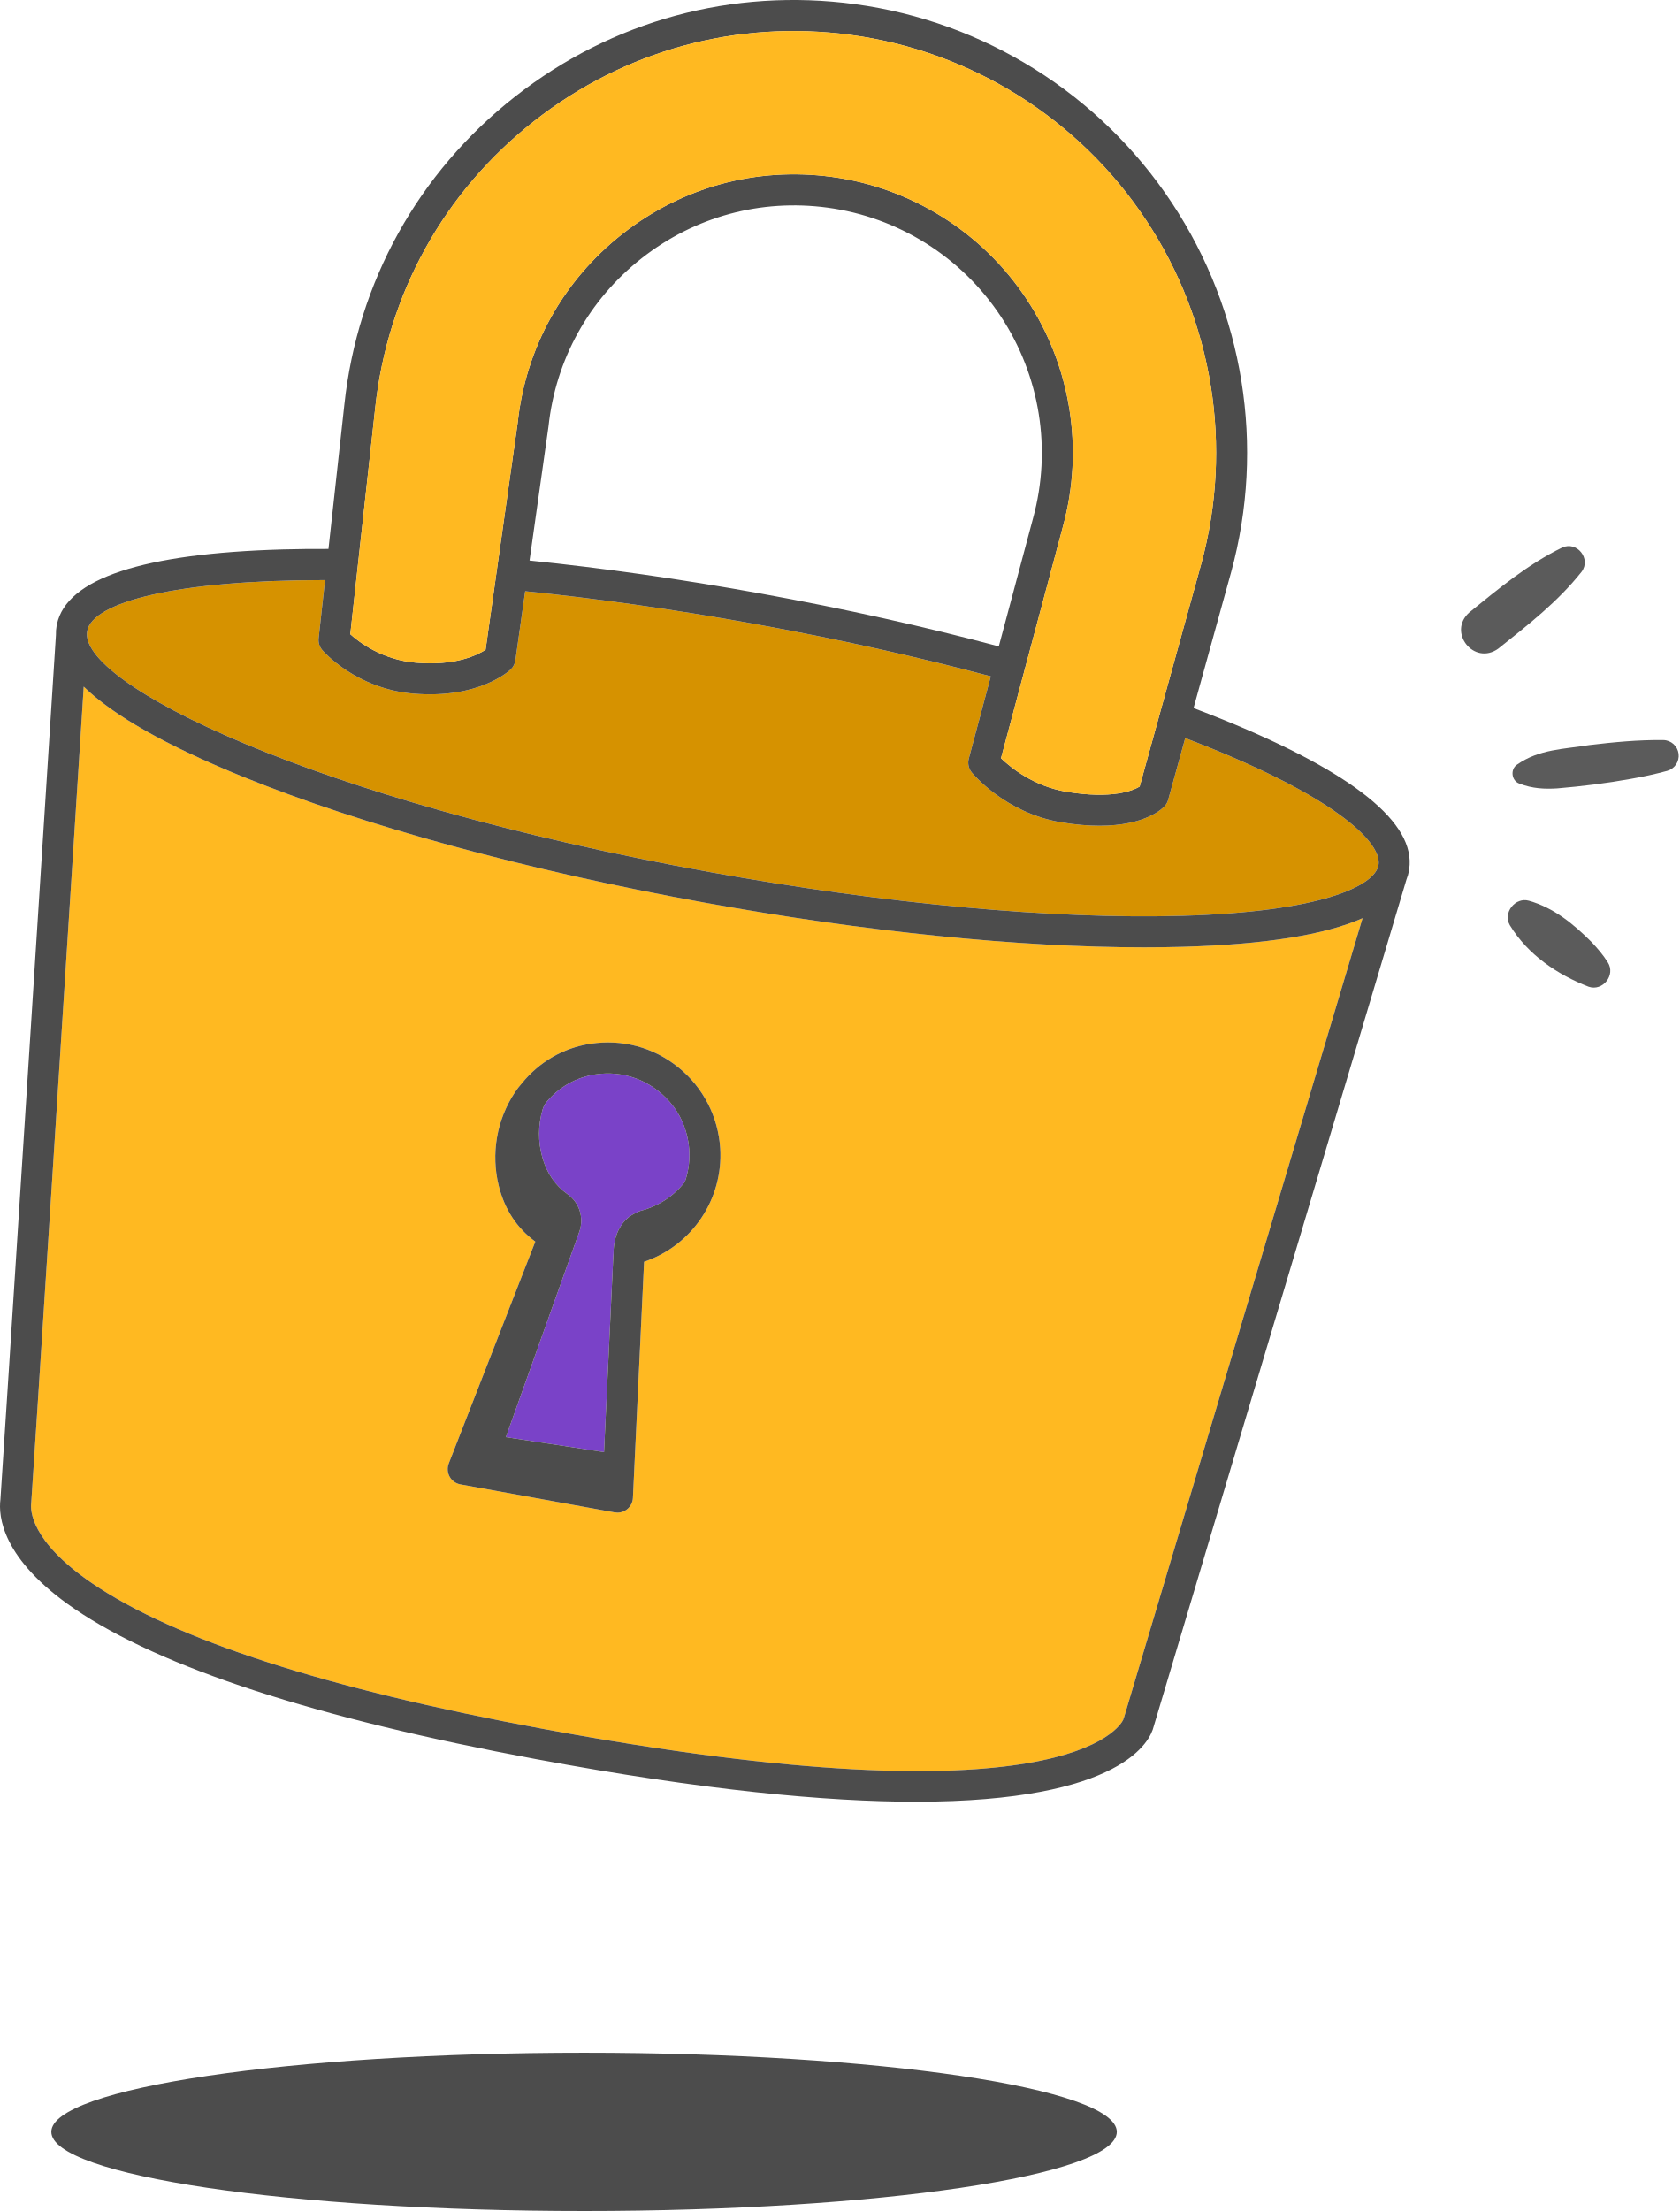
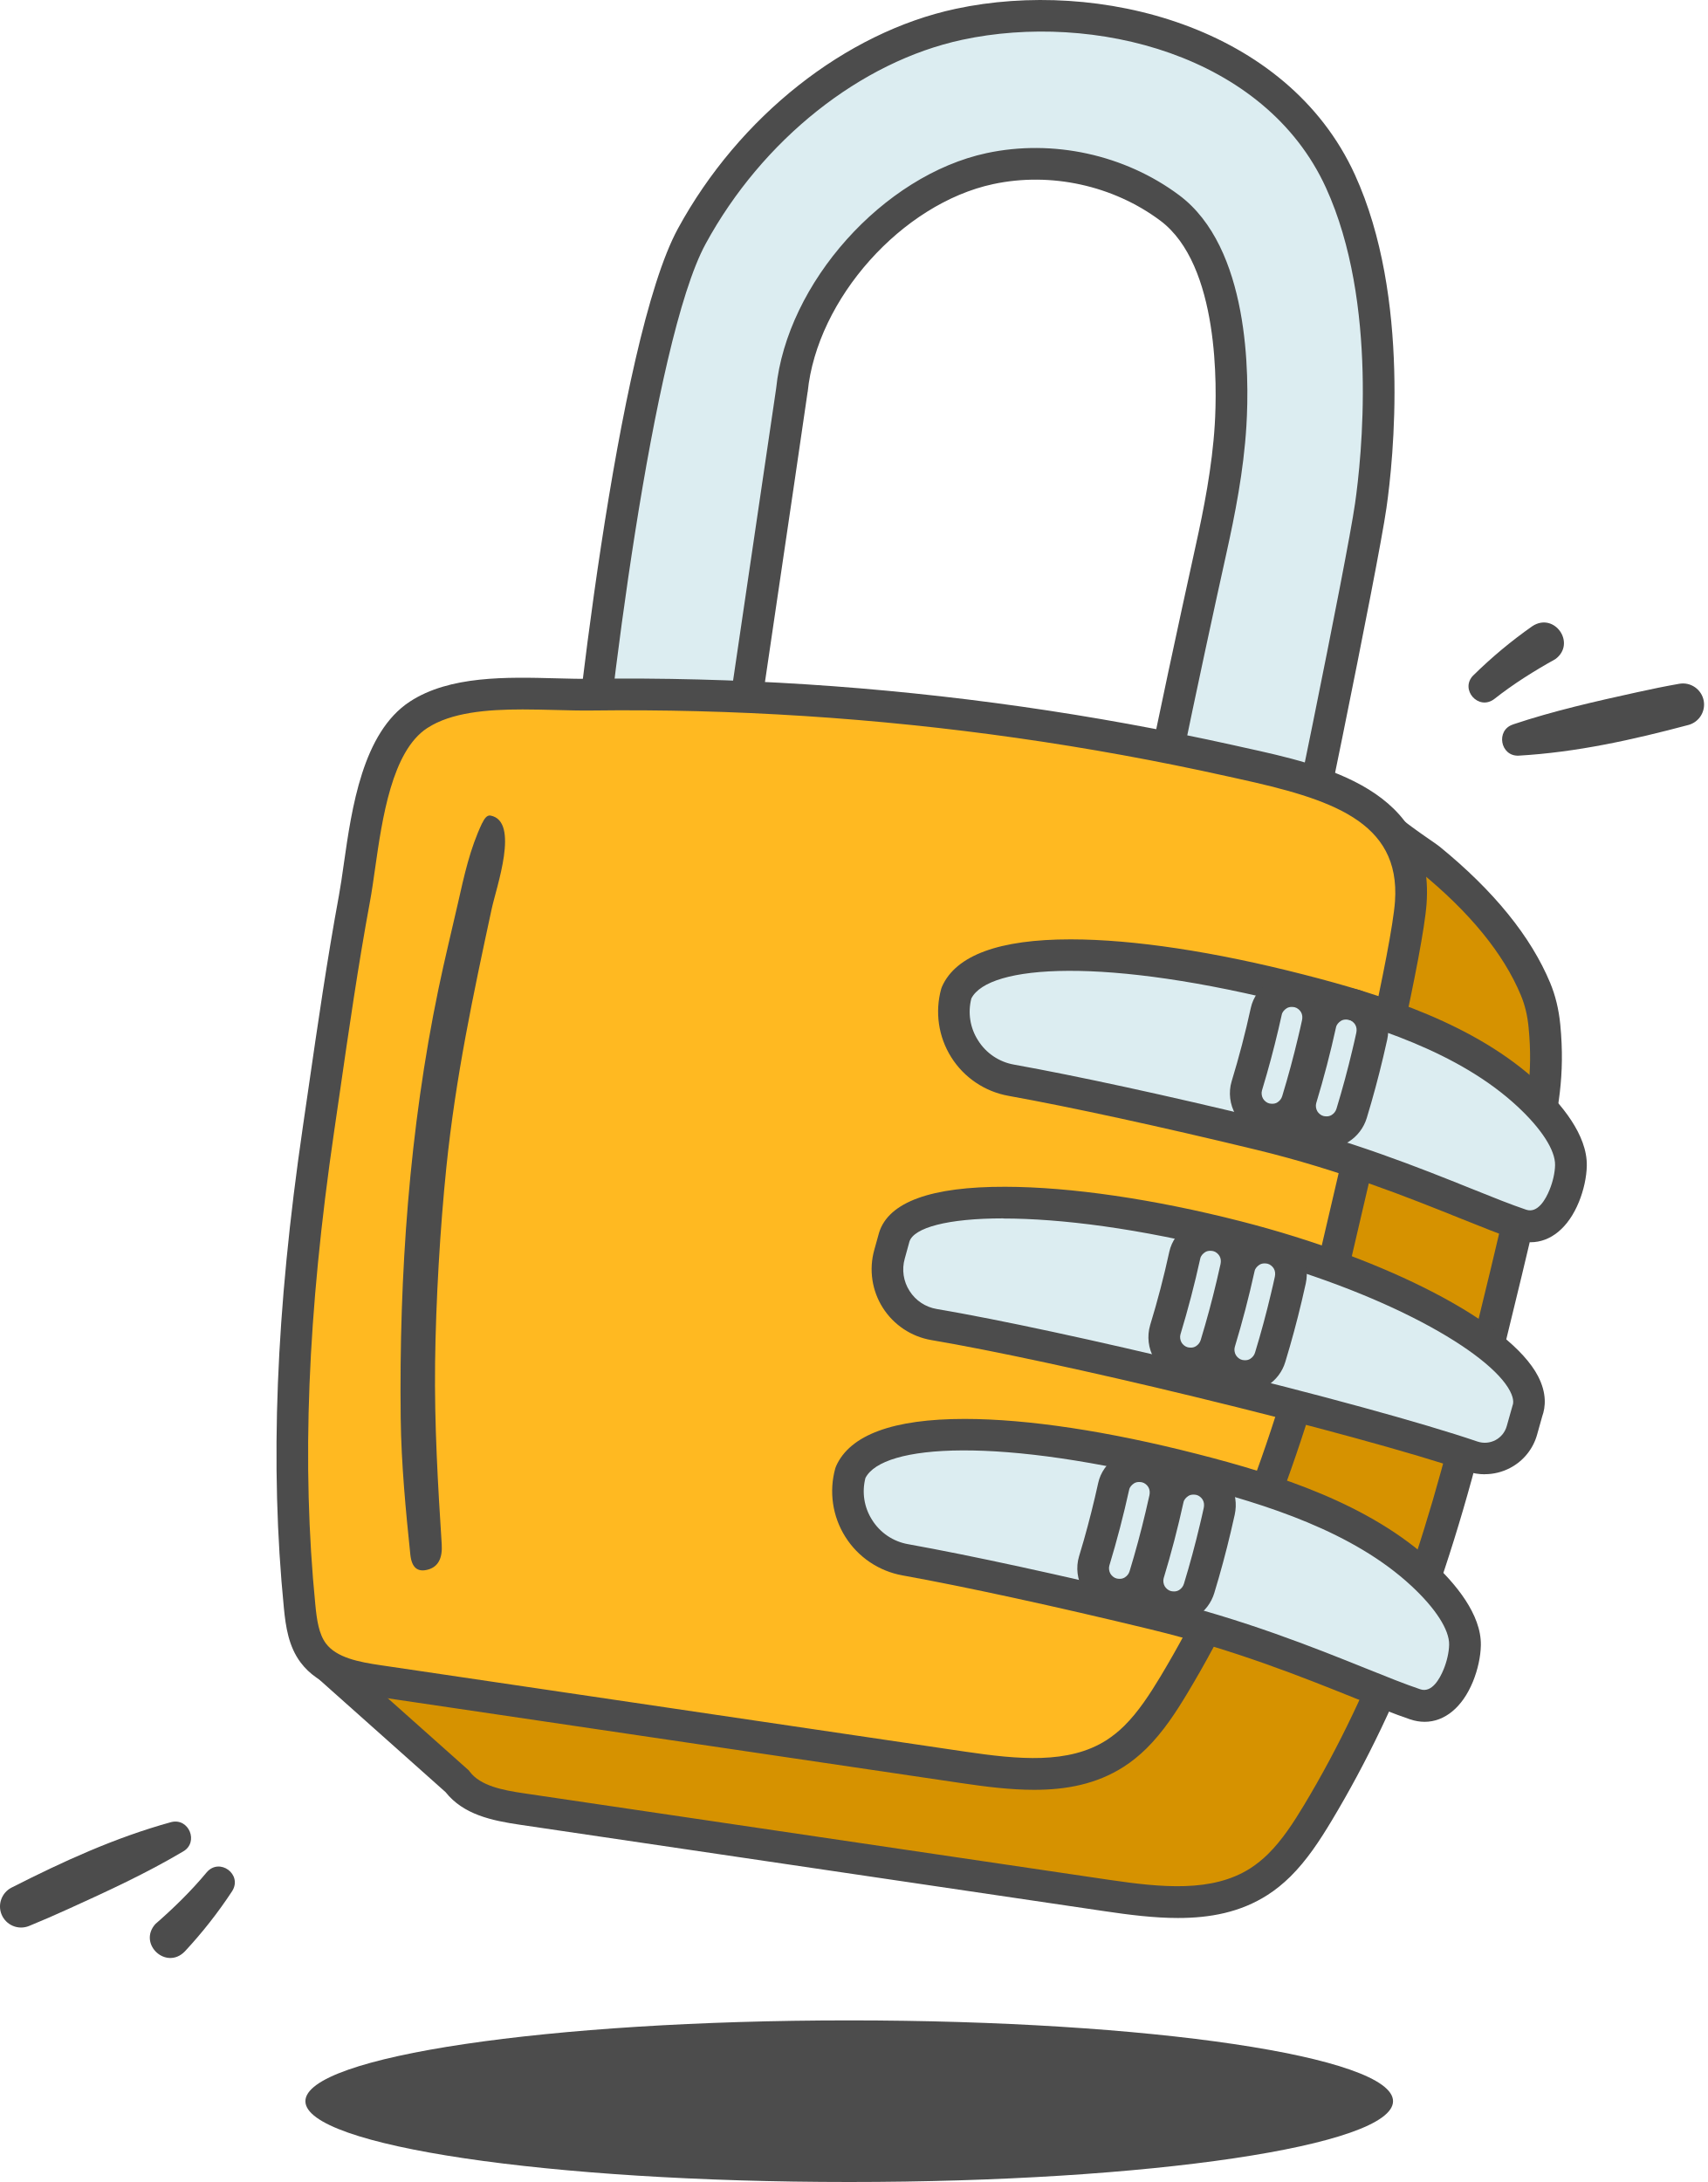
- <svg xmlns="http://www.w3.org/2000/svg" width="231" height="304" fill="none" viewBox="0 0 231 304">
-   <path fill="#FFB921" d="M162.658 130.184q-2.603.073-5.351.073c-17.134 0-38.315-2.145-60.377-6.142-24.42-4.425-47.034-10.597-63.68-17.38-10.429-4.25-17.685-8.371-21.736-12.328-2.188 34.22-7.145 111.684-7.225 112.311-.104.808-.192 5.13 8.354 10.956 11.377 7.759 32.188 14.489 61.853 20.005 71.909 13.371 79.55-.278 79.998-1.27l.014-.16.03.026 32.844-110.028c-5.179 2.295-13.435 3.615-24.724 3.937m-74.08 43.304-1.535 32.461a2.13 2.13 0 0 1-2.512 1.998l-21.211-3.851a2.132 2.132 0 0 1-1.606-2.874l11.903-30.51c-2.526-1.851-4.214-4.419-5.02-7.64a16.2 16.2 0 0 1 2.215-12.881q.43-.645.923-1.203c2.396-2.96 5.693-4.9 9.46-5.475 4.386-.67 8.695.488 12.126 3.263a15.54 15.54 0 0 1 5.729 11.139 15.46 15.46 0 0 1-10.473 15.573" />
-   <path fill="#D69200" d="M44.7 79.76h-.14c-20.084 0-31.84 2.974-32.573 7.014-1.29 7.12 30.69 23.175 85.703 33.144 24.136 4.372 47.162 6.503 64.846 6.002 19.123-.544 26.517-4.094 27.038-6.968.52-2.875-5.158-8.793-22.874-16.012-1.2-.489-2.44-.974-3.702-1.456l-2.347 8.482a2.1 2.1 0 0 1-.457.844c-.296.334-2.637 2.727-8.985 2.727-1.519 0-3.267-.137-5.273-.472-7.669-1.281-12.111-6.634-12.297-6.861a2.13 2.13 0 0 1-.408-1.899l3.025-11.31c-10.112-2.695-21.042-5.132-32.385-7.187-11.435-2.072-22.021-3.544-31.645-4.519l-1.344 9.502a2.14 2.14 0 0 1-.623 1.228c-.173.169-4.328 4.111-13.408 3.35-7.865-.658-12.343-5.77-12.53-5.987a2.13 2.13 0 0 1-.502-1.624z" />
-   <path fill="#4C4C4C" d="M168.31 98.989a188 188 0 0 0-4.17-1.633l5.168-18.682a62.25 62.25 0 0 0-8.151-50.785A62.24 62.24 0 0 0 117.577.57c-16.8-2.263-33.391 2.246-46.73 12.703C57.508 23.732 49.166 38.772 47.36 55.62l-2.188 19.856c-2.15-.01-4.248.01-6.268.066-19.296.549-29.743 4.01-31.072 10.286l-.003.015c-.012.057-.029.113-.04.171a6.4 6.4 0 0 0-.097 1.305C6.943 99.04.204 204.46.058 206.173c-.288 2.233.126 8.17 10.182 15.026 11.87 8.094 33.226 15.049 63.476 20.674 23.13 4.301 39.962 5.857 52.218 5.856 28.705-.001 32.281-8.535 32.711-10.3l34.775-116.495q.236-.592.351-1.222c.011-.062.015-.125.025-.187l.001-.011c.948-6.34-7.62-13.244-25.487-20.525m-13.802 137.26-.014.161c-.448.991-8.089 14.641-79.998 1.269-29.665-5.516-50.476-12.246-61.853-20.005-8.546-5.826-8.458-10.148-8.354-10.956.08-.627 5.037-78.091 7.225-112.31 4.05 3.956 11.307 8.077 21.737 12.327 16.645 6.783 39.26 12.955 63.679 17.38 22.062 3.998 43.243 6.142 60.377 6.142q2.748 0 5.351-.073c11.289-.322 19.545-1.641 24.724-3.936l-32.844 110.027zM117.007 4.799a57.98 57.98 0 0 1 40.594 25.446 57.98 57.98 0 0 1 7.594 47.297l-8.467 30.608c-.903.542-3.759 1.764-10.089.707-4.482-.749-7.636-3.315-8.978-4.604l8.528-31.896a38.28 38.28 0 0 0-5.013-31.233 38.27 38.27 0 0 0-26.802-16.801c-10.329-1.394-20.537 1.381-28.74 7.812C77.43 38.567 72.3 47.818 71.196 58.11L66.78 89.334c-1.133.745-4.15 2.239-9.573 1.784-4.613-.387-7.772-2.776-9.035-3.915L51.6 56.08c1.685-15.698 9.455-29.707 21.878-39.448 12.427-9.741 27.89-13.944 43.529-11.833m20.35 84.076c-10.229-2.727-21.273-5.19-32.726-7.265-10.95-1.984-21.679-3.507-31.808-4.542l2.607-18.431c.988-9.21 5.546-17.43 12.835-23.145s16.362-8.178 25.539-6.942a34.025 34.025 0 0 1 28.268 42.693zm-93.035.507c.187.217 4.664 5.328 12.529 5.987 9.08.761 13.236-3.181 13.408-3.35.337-.329.556-.761.623-1.228l1.344-9.502c9.624.975 20.21 2.447 31.645 4.518 11.343 2.056 22.273 4.492 32.385 7.187l-3.025 11.311a2.13 2.13 0 0 0 .408 1.899c.186.227 4.628 5.58 12.297 6.861 2.006.335 3.754.472 5.273.472 6.348 0 8.689-2.393 8.985-2.727a2.1 2.1 0 0 0 .457-.844l2.347-8.482c1.262.482 2.502.967 3.702 1.456 17.716 7.219 23.394 13.137 22.874 16.012-.521 2.874-7.915 6.424-27.038 6.968-17.684.501-40.71-1.63-64.846-6.002-55.013-9.969-86.993-26.023-85.703-33.144.732-4.04 12.49-7.014 32.573-7.014h.14l-.881 7.998a2.13 2.13 0 0 0 .503 1.624" />
-   <path fill="#4C4C4C" d="M80.322 304c40.463 0 73.265-4.872 73.265-10.883s-32.802-10.882-73.265-10.882-73.264 4.872-73.264 10.882C7.058 299.128 39.86 304 80.322 304" />
-   <path fill="#5B5B5B" d="M217.511 78.607c1.331-1.77-.628-4.25-2.674-3.324-4.742 2.31-8.73 5.646-12.784 8.93-3.041 2.722.678 7.364 3.996 4.968 4.076-3.256 8.19-6.438 11.462-10.574" />
-   <path fill="#5B5B5B" d="M218.898 129.549c-2.467-2.47-5.192-4.73-8.633-5.7-1.874-.543-3.623 1.65-2.625 3.363 2.449 4.031 6.5 6.786 10.839 8.46 1.939.671 3.759-1.616 2.625-3.362-.644-1.038-1.415-1.912-2.206-2.761" />
-   <path fill="#5B5B5B" d="M228.744 101.755c-3.42-.044-6.805.285-10.189.689-3.458.567-6.888.546-9.935 2.692-.949.641-.76 2.215.33 2.603 1.802.702 3.523.767 5.222.658 3.389-.287 6.762-.702 10.111-1.308a54 54 0 0 0 4.998-1.102 2.155 2.155 0 0 0-.537-4.232" />
-   <path fill="#FFB921" d="m51.6 56.08-3.428 31.123c1.263 1.139 4.422 3.528 9.035 3.915 5.424.455 8.44-1.039 9.573-1.784l4.417-31.224C72.3 47.818 77.43 38.568 85.633 32.135c8.204-6.43 18.412-9.206 28.741-7.812a38.27 38.27 0 0 1 26.802 16.8 38.28 38.28 0 0 1 5.013 31.234l-8.528 31.896c1.342 1.289 4.496 3.856 8.978 4.605 6.33 1.056 9.186-.165 10.089-.708l8.467-30.607a57.98 57.98 0 0 0-7.594-47.298A57.98 57.98 0 0 0 117.007 4.8c-15.639-2.11-31.102 2.092-43.529 11.833-12.423 9.74-20.193 23.75-21.878 39.448" />
-   <path fill="#7A42C8" d="M92.125 151.525c-2.654-3.028-6.422-4.386-10.287-3.794-2.602.397-4.902 1.702-6.614 3.706a3.1 3.1 0 0 0-.61 1.13 11.9 11.9 0 0 0-.036 6.55c.613 2.18 1.784 3.892 3.482 5.088a4.46 4.46 0 0 1 1.614 5.138l-10.106 28.259 13.502 2.055 1.263-26.729c.007-.14.04-.54.04-.607 0-2.687 1.209-4.747 3.094-5.563q.292-.192.643-.284a11.2 11.2 0 0 0 6.077-3.969c.872-2.515.89-5.388-.33-8.235a10.4 10.4 0 0 0-1.732-2.745" />
-   <path fill="#4C4C4C" d="M93.32 146.777c-3.43-2.776-7.739-3.934-12.126-3.264-3.766.576-7.063 2.515-9.46 5.475-.326.373-.636.773-.922 1.204a16.2 16.2 0 0 0-2.215 12.88c.806 3.221 2.494 5.789 5.02 7.64l-11.903 30.511a2.13 2.13 0 0 0 1.606 2.873l21.211 3.851q.191.033.381.034a2.13 2.13 0 0 0 2.13-2.032l1.535-32.461a15.46 15.46 0 0 0 10.473-15.573 15.54 15.54 0 0 0-5.73-11.138m.867 15.728a11.2 11.2 0 0 1-6.077 3.969 2.1 2.1 0 0 0-.643.284c-1.885.816-3.093 2.876-3.093 5.563 0 .067-.034.467-.04.607l-1.264 26.729-13.502-2.055 10.106-28.259a4.46 4.46 0 0 0-1.614-5.138c-1.698-1.196-2.87-2.908-3.482-5.088a11.9 11.9 0 0 1 .036-6.55c.12-.414.33-.802.61-1.13 1.712-2.004 4.012-3.309 6.614-3.706 3.865-.592 7.633.766 10.287 3.794a10.4 10.4 0 0 1 1.732 2.745c1.22 2.847 1.202 5.72.33 8.235" />
+ <svg xmlns="http://www.w3.org/2000/svg" width="270" height="345" fill="none" viewBox="0 0 270 345">
+   <path fill="#4C4C4C" d="M232.959 106.783a73 73 0 0 1 9.322-7.77c3.494-2.313 7.019 2.723 3.645 5.206-3.325 1.843-6.669 3.945-9.662 6.308-2.494 1.883-5.487-1.522-3.315-3.744" />
+   <path fill="#4C4C4C" d="M239.227 114.542c6.418-2.152 13.047-3.644 19.655-5.096 2.203-.491 4.415-.941 6.638-1.332a3.347 3.347 0 0 1 3.875 2.714 3.34 3.34 0 0 1-2.373 3.784c-8.841 2.353-17.712 4.336-26.904 4.866-2.913.121-3.634-4.045-.891-4.926" />
+   <path fill="#4C4C4C" d="M36.715 299.002a72 72 0 0 1-7.5 9.552c-2.933 2.993-7.439-1.192-4.655-4.336 2.863-2.493 5.697-5.256 8.13-8.19 2.042-2.363 5.677.34 4.025 2.974" />
+   <path fill="#4C4C4C" d="M28.965 292.734c-5.817 3.454-11.995 6.298-18.152 9.091a170 170 0 0 1-6.218 2.694 3.336 3.336 0 0 1-4.356-1.843c-.64-1.592.05-3.404 1.532-4.195 8.15-4.145 16.42-7.94 25.292-10.383 2.823-.721 4.405 3.194 1.902 4.636" />
+   <path fill="#D69200" d="M242.792 156.384c-3.274-7.86-9.672-14.799-16.721-20.546-1.071-.871-7.199-4.706-7.249-5.907l.47 11.064c-.67-.151-1.341-.291-1.992-.441a441 441 0 0 0-67.214-9.582 437 437 0 0 0-33.962-.881c-8.19.11-20.115-1.442-27.214 3.194-7.98 5.217-8.58 20.656-10.133 29.046-2.233 12.085-3.905 24.271-5.677 36.436-2.853 19.494-4.575 39.249-4.015 58.953l-16.47 3.074c-1.252.23-1.693 1.802-.741 2.643l20.405 18.183c2.303 3.054 6.478 3.835 10.263 4.396l92.435 13.667c8.16 1.201 17.132 2.252 24.08-2.193a19.2 19.2 0 0 0 3.184-2.573c2.423-2.393 4.346-5.347 6.118-8.281 12.756-21.216 20.315-44.916 25.812-68.926 2.413-10.533 5.257-21.046 7.369-31.619 1.782-8.921 3.555-14.538 2.654-23.88-.211-2.223-.701-4.145-1.412-5.837z" />
+   <path fill="#4C4C4C" d="M186.251 303.257c-3.754 0-7.669-.49-11.634-1.081l-92.435-13.667c-4.386-.651-8.902-1.582-11.735-5.157L50.212 265.32a3.99 3.99 0 0 1-1.202-4.095 4.01 4.01 0 0 1 3.144-2.884l14.378-2.683c-.35-17.272.991-36.035 4.095-57.252l.871-5.977c1.452-10.033 2.954-20.395 4.826-30.558.27-1.472.52-3.204.781-5.046 1.252-8.751 2.954-20.746 10.443-25.642 6.298-4.116 15.289-3.885 23.219-3.675 1.903.05 3.705.1 5.327.07 11.284-.15 22.778.15 34.152.881 22.298 1.442 44.636 4.586 66.403 9.372l-.33-7.81 5.006-.22c-.02-.561-.25-.871-.26-.881.55.751 3.654 2.893 4.826 3.704.911.621 1.431.992 1.772 1.262 8.531 6.959 14.408 14.198 17.452 21.527.831 2.002 1.351 4.155 1.592 6.558.791 8.16-.361 13.557-1.813 20.395-.28 1.332-.58 2.734-.881 4.216-1.341 6.728-3.003 13.527-4.605 20.095-.932 3.804-1.893 7.739-2.774 11.604-6.618 28.896-14.908 51.034-26.112 69.657-1.813 3.014-3.855 6.168-6.499 8.781-1.141 1.121-2.353 2.103-3.594 2.894-4.295 2.753-9.091 3.644-14.158 3.644zm-131.233-40.36 19.114 17.031.15.2c1.682 2.233 5.186 2.924 8.63 3.425l92.436 13.667c8.35 1.231 16.35 2.022 22.358-1.823a17.6 17.6 0 0 0 2.783-2.242c2.253-2.213 4.085-5.057 5.727-7.79 10.914-18.163 19.024-39.83 25.522-68.195.891-3.895 1.862-7.85 2.793-11.675 1.592-6.518 3.234-13.256 4.556-19.885.301-1.511.601-2.923.891-4.275 1.422-6.668 2.443-11.484 1.722-18.873-.18-1.903-.58-3.575-1.231-5.117-2.724-6.558-8.1-13.136-15.99-19.564-.19-.16-.861-.621-1.452-1.021-.521-.361-1.011-.701-1.462-1.022l.361 8.401-5.177-1.142a437.5 437.5 0 0 0-66.833-9.522 439 439 0 0 0-33.762-.871c-1.732.02-3.565-.03-5.517-.08-7.209-.19-15.37-.4-20.355 2.864-5.587 3.654-7.11 14.348-8.23 22.157-.271 1.893-.521 3.685-.812 5.247-1.862 10.063-3.354 20.385-4.796 30.358l-.87 5.977c-3.185 21.808-4.496 40.951-3.996 58.523l.06 2.143-16.63 3.104z" />
+   <path fill="#DCEDF1" d="M179.332 148.814c-1.201-1.361 11.615-59.494 12.156-61.927 1.431-6.468 2.683-13.006 3.094-19.634.64-10.423-.321-27.444-9.632-34.393-8.071-6.018-18.574-8.31-28.416-6.208-15.479 3.314-29.747 19.384-31.319 35.074l-11.164 75.724s-3.294 3.485-11.314 3.144c-6.919-.3-10.994-4.676-10.994-4.676 1.282-18.473 8.531-81.832 17.652-98.583 8.661-15.9 24.281-29.657 42.263-33.511 22.518-4.826 50.363 3.063 60.295 24.81 7.279 15.94 6.779 37.507 4.796 51.325-1.362 9.491-12.375 63.008-14.558 72.34 0 0-2.593 3.184-11.915 2.012-6.818-.861-10.933-5.507-10.933-5.507z" />
+   <path fill="#4C4C4C" d="M194.171 157.085c-1.252 0-2.653-.08-4.215-.28-7.47-.942-11.995-5.768-12.486-6.318h-.01c-1.121-1.282-1.582-1.803 4.846-32.741 3.234-15.55 6.709-31.25 6.739-31.4 1.271-5.737 2.623-12.505 3.033-19.243.351-5.787.771-25.222-8.63-32.23-7.45-5.557-17.322-7.71-26.393-5.768-14.428 3.084-27.875 18.143-29.347 32.871h-.01c-.17 1.302-1.472 10.133-11.164 75.845l-.12.781-.541.571c-.42.44-4.325 4.305-13.236 3.924a19.76 19.76 0 0 1-9.272-2.803c-4.125-2.473-4.125-3.755-4.125-4.376v-.17c1.172-16.841 8.33-81.932 17.953-99.604 9.642-17.702 26.473-31.019 43.934-34.753 22.568-4.836 52.356 2.713 63.099 26.212 8.861 19.405 6.068 45.257 4.996 52.716-1.341 9.402-12.335 62.879-14.598 72.551l-.13.56-.361.451c-.49.601-3.003 3.194-9.952 3.194zm-12.395-9.372c1.241 1.122 4.385 3.575 8.801 4.125 5.777.731 8.44-.38 9.351-.931 2.613-11.514 13.026-62.207 14.328-71.289 1.021-7.119 3.695-31.76-4.596-49.932-9.652-21.126-36.826-27.825-57.491-23.4-16.08 3.445-31.63 15.8-40.591 32.261-8.36 15.36-15.59 73.932-17.261 96.34 1.331 1.062 4.335 3.034 8.52 3.214 5.026.21 7.78-1.211 8.871-1.962 1.272-8.611 10.704-72.57 11.014-74.713 1.702-16.681 16.931-33.712 33.281-37.217 10.473-2.243 21.848.24 30.438 6.649 11.104 8.28 11.134 28.325 10.634 36.545-.431 7.079-1.833 14.098-3.144 20.015-3.735 16.821-11.665 53.997-12.155 60.275z" />
+   <path fill="#FFB921" d="M179.513 274.672a19.7 19.7 0 0 1-3.184 2.573c-6.949 4.446-15.92 3.404-24.08 2.193l-92.435-13.667c-3.785-.561-7.96-1.342-10.263-4.396-1.562-2.082-1.922-4.806-2.173-7.389-2.483-25.161-.65-50.523 2.994-75.474 1.782-12.165 3.444-24.34 5.677-36.436 1.552-8.39 2.153-23.829 10.133-29.046 7.099-4.636 19.023-3.094 27.213-3.194a437 437 0 0 1 33.963.881 440 440 0 0 1 67.214 9.582c12.675 2.824 29.667 5.798 28.505 22.388-.631 8.991-9.442 45.257-11.624 54.799-5.497 24.01-13.057 47.709-25.812 68.926-1.773 2.943-3.685 5.897-6.118 8.28z" />
+   <path fill="#4C4C4C" d="M163.513 282.992c-3.755 0-7.67-.49-11.635-1.081l-92.435-13.667c-4.465-.661-9.071-1.622-11.895-5.367-1.922-2.553-2.373-5.677-2.663-8.65-2.233-22.599-1.282-46.779 3.004-76.085l.87-5.968c1.453-10.032 2.955-20.395 4.827-30.558.27-1.472.52-3.204.78-5.046 1.252-8.751 2.955-20.746 10.444-25.642 6.298-4.115 15.289-3.885 23.219-3.675 1.902.05 3.704.1 5.327.07 11.294-.15 22.778.151 34.152.881a444 444 0 0 1 67.594 9.632l1.662.371c12.686 2.783 30.058 6.608 28.806 24.631-.54 7.709-6.778 34.252-10.132 48.52-.651 2.784-1.192 5.086-1.552 6.658-6.618 28.896-14.909 51.034-26.113 69.657-1.812 3.024-3.865 6.178-6.498 8.781-1.141 1.122-2.353 2.103-3.594 2.894-4.296 2.753-9.082 3.644-14.158 3.644zm-80.87-170.823c-5.658 0-11.305.471-15.1 2.954-5.587 3.655-7.109 14.348-8.23 22.158-.27 1.892-.52 3.684-.811 5.246-1.862 10.063-3.354 20.386-4.796 30.368l-.871 5.978c-4.225 28.896-5.166 52.675-2.974 74.863.23 2.363.54 4.606 1.682 6.128 1.682 2.232 5.187 2.923 8.631 3.424l92.435 13.667c8.351 1.231 16.351 2.022 22.358-1.822a17.7 17.7 0 0 0 2.784-2.243c2.243-2.213 4.075-5.056 5.727-7.79 10.913-18.153 19.024-39.83 25.522-68.195.36-1.582.901-3.895 1.562-6.688 3.083-13.117 9.501-40.421 10.012-47.72.881-12.706-10.243-16.18-24.881-19.394l-1.672-.37a437.4 437.4 0 0 0-66.833-9.522 438 438 0 0 0-33.762-.871c-1.723.02-3.565-.03-5.517-.08-1.713-.041-3.485-.091-5.257-.091z" />
+   <path fill="#4C4C4C" d="M220.264 332.224c0 7.049-38.498 12.776-85.988 12.776-47.489 0-85.987-5.717-85.987-12.776s38.498-12.776 85.987-12.776c47.49 0 85.988 5.717 85.988 12.776" />
+   <path fill="#DCEDF1" d="M241.48 223.158c2.954-7.82-18.132-20.506-45.907-27.615s-51.875-7.249-54.158.02l-.771 2.774c-1.401 5.056 1.873 10.212 7.049 11.094 9.412 1.602 24.621 4.836 41.612 8.951 18.904 4.575 35.174 9.071 43.494 11.895a6.11 6.11 0 0 0 7.85-4.136z" />
+   <path fill="#4C4C4C" d="M234.762 233.1c-.931 0-1.873-.15-2.764-.46-8.54-2.904-25.121-7.44-43.284-11.835-16.27-3.945-31.759-7.279-41.441-8.921a11.36 11.36 0 0 1-9.042-14.228l.771-2.774c1.522-4.846 8.251-7.269 19.935-7.239 10.333.02 23.56 1.953 37.257 5.457 23.279 5.958 42.603 16.03 46.998 24.491 1.422 2.743 1.172 4.926.671 6.318l-.811 2.893a8.52 8.52 0 0 1-4.275 5.297 8.6 8.6 0 0 1-4.025.991zm-76.135-40.46c-8.821 0-14.138 1.482-14.829 3.674l-.741 2.694a6.26 6.26 0 0 0 .761 5.106 6.3 6.3 0 0 0 4.296 2.854c9.792 1.662 25.411 5.026 41.782 8.991 18.293 4.425 35.044 9.011 43.714 11.965.952.32 1.963.24 2.844-.221a3.6 3.6 0 0 0 1.792-2.222l.901-3.194c.09-.231.351-.932-.39-2.353-3.124-6.008-19.535-15.74-43.805-21.948-14.898-3.814-27.404-5.326-36.315-5.326z" />
+   <path fill="#DCEDF1" d="M247.327 189.095c.671-1.642 1.042-3.425 1.062-4.836.07-4.116-4.015-8.611-6.779-11.174-9.672-8.982-23.599-13.377-36.095-16.571-27.774-7.109-50.643-7.68-54.287.491-1.733 6.257 2.282 12.645 8.67 13.797 9.482 1.702 23.66 4.756 39.349 8.561 18.894 4.575 32.921 11.454 41.252 14.287 3.234 1.102 5.567-1.492 6.818-4.545z" />
+   <path fill="#4C4C4C" d="M242.011 196.414c-.751 0-1.522-.13-2.303-.391-2.503-.851-5.457-2.042-8.881-3.414-8-3.214-18.964-7.619-32.16-10.813-15.089-3.655-29.377-6.759-39.209-8.531a13.5 13.5 0 0 1-9.051-6.108 13.53 13.53 0 0 1-1.582-10.823l.13-.351c2.202-4.946 9.041-7.459 20.295-7.459h.08c9.902.01 22.638 1.932 36.816 5.567 12.766 3.264 27.154 7.86 37.176 17.161 3.505 3.254 7.67 8.171 7.58 13.057-.03 1.792-.491 3.885-1.252 5.747-1.672 4.085-4.485 6.358-7.639 6.358m-88.421-38.548a8.38 8.38 0 0 0 1.052 6.618 8.42 8.42 0 0 0 5.697 3.845c9.922 1.782 24.32 4.906 39.499 8.59 13.547 3.285 24.701 7.76 32.841 11.034 3.354 1.352 6.258 2.513 8.631 3.314 1.842.631 3.114-1.692 3.694-3.124.531-1.281.862-2.753.882-3.934.04-2.333-2.133-5.728-5.978-9.292-9.201-8.541-22.858-12.876-35.014-15.98-30.217-7.74-48.59-6.398-51.304-1.071" />
+   <path fill="#DCEDF1" d="M230.577 264.93c.67-1.642 1.041-3.424 1.061-4.836.07-4.115-4.015-8.611-6.779-11.174-9.672-8.981-23.599-13.377-36.095-16.571-27.774-7.109-50.643-7.679-54.287.491-1.732 6.258 2.283 12.646 8.671 13.797 9.481 1.702 23.659 4.756 39.349 8.561 18.893 4.575 32.921 11.454 41.251 14.288 3.234 1.101 5.567-1.492 6.819-4.546z" />
+   <path fill="#4C4C4C" d="M225.26 272.239c-.751 0-1.522-.13-2.303-.391-2.503-.851-5.457-2.042-8.881-3.414-8-3.214-18.964-7.619-32.16-10.813-15.089-3.655-29.387-6.759-39.209-8.531a13.5 13.5 0 0 1-9.051-6.108 13.53 13.53 0 0 1-1.582-10.823l.13-.351c2.203-4.946 9.041-7.459 20.295-7.459h.08c9.903.01 22.638 1.932 36.816 5.567 12.766 3.264 27.164 7.86 37.177 17.161 3.504 3.254 7.669 8.161 7.579 13.057-.03 1.792-.491 3.885-1.252 5.747-1.672 4.085-4.485 6.358-7.639 6.358m-88.42-38.548a8.37 8.37 0 0 0 1.051 6.618 8.42 8.42 0 0 0 5.697 3.845c9.912 1.782 24.31 4.906 39.499 8.59 13.547 3.285 24.701 7.76 32.841 11.034 3.354 1.352 6.258 2.513 8.631 3.314 1.852.631 3.104-1.692 3.695-3.124.53-1.281.861-2.753.881-3.934.04-2.333-2.133-5.728-5.978-9.292-9.201-8.541-22.858-12.876-35.013-15.98-30.228-7.74-48.591-6.398-51.304-1.071" />
+   <path fill="#DCEDF1" d="M205.696 160.029c-.201-.34-.601-.67-.992-.761-.42-.1-.901-.08-1.281.171-.351.23-.671.57-.761.991a151 151 0 0 1-2.363 9.382c-.25.881-.511 1.752-.771 2.623-.12.41-.04.921.17 1.281.2.341.601.671.991.761.421.101.901.081 1.282-.17.37-.24.631-.57.761-.991a150 150 0 0 0 2.523-9.342c.21-.891.411-1.772.611-2.663.09-.431.06-.891-.17-1.282" />
+   <path fill="#4C4C4C" d="M204.244 159.208c.16 0 .31.02.47.05.401.09.791.421.992.761.23.391.26.841.17 1.282-.19.891-.401 1.782-.611 2.663a152 152 0 0 1-2.523 9.342c-.13.43-.391.751-.761.991-.24.16-.531.22-.811.22-.16 0-.31-.02-.471-.05-.4-.09-.791-.42-.991-.761-.21-.36-.29-.871-.17-1.281.26-.871.521-1.742.771-2.624a159 159 0 0 0 2.363-9.381c.09-.421.41-.761.761-.991.24-.161.53-.221.811-.221m0-5.006c-1.272 0-2.493.35-3.525 1.021-1.532.982-2.573 2.453-2.943 4.135a147 147 0 0 1-3.034 11.625c-.521 1.722-.29 3.685.641 5.267.911 1.561 2.483 2.723 4.205 3.113a7 7 0 0 0 1.572.181 6.44 6.44 0 0 0 3.524-1.022 6.77 6.77 0 0 0 2.844-3.744 158 158 0 0 0 2.603-9.642c.22-.911.431-1.833.631-2.754.37-1.702.11-3.434-.741-4.876-.911-1.562-2.483-2.723-4.205-3.114a7 7 0 0 0-1.582-.18z" />
+   <path fill="#DCEDF1" d="M214.286 162.022c-.2-.34-.601-.671-.991-.761-.421-.1-.901-.08-1.282.17-.35.231-.67.571-.761.992a151 151 0 0 1-2.362 9.381c-.251.881-.511 1.753-.771 2.624-.121.41-.041.921.17 1.281.2.341.6.671.991.761.421.1.901.08 1.282-.17.37-.24.63-.571.761-.991a150 150 0 0 0 2.523-9.342c.21-.891.41-1.772.61-2.663.091-.431.061-.891-.17-1.282" />
+   <path fill="#4C4C4C" d="M212.824 161.201c.161 0 .311.02.471.05.401.09.791.421.991.761.231.39.261.841.17 1.282-.19.891-.4 1.782-.61 2.663a152 152 0 0 1-2.523 9.342c-.131.43-.391.751-.761.991a1.46 1.46 0 0 1-.811.22c-.161 0-.311-.02-.471-.05-.4-.09-.791-.42-.991-.761-.21-.36-.291-.871-.17-1.282a158 158 0 0 0 3.133-12.004c.091-.421.411-.761.761-.992.241-.16.531-.22.811-.22m0-5.006c-1.271 0-2.493.35-3.524 1.021-1.532.991-2.573 2.453-2.944 4.135a146 146 0 0 1-3.033 11.625c-.521 1.722-.291 3.684.63 5.266.912 1.562 2.483 2.724 4.206 3.114.52.12 1.051.18 1.582.18 1.271 0 2.493-.35 3.524-1.021a6.8 6.8 0 0 0 2.844-3.745 158 158 0 0 0 2.603-9.642c.22-.911.43-1.832.631-2.753.37-1.702.11-3.434-.741-4.876-.911-1.562-2.483-2.724-4.206-3.114a7 7 0 0 0-1.582-.18z" />
+   <path fill="#DCEDF1" d="M192.819 198.577c-.2-.34-.6-.671-.991-.761-.42-.1-.901-.08-1.282.17-.35.231-.67.571-.76.991a151 151 0 0 1-2.363 9.382 218 218 0 0 1-.771 2.623c-.121.411-.04.922.17 1.282.2.34.601.671.991.761.421.1.901.08 1.282-.17.37-.241.63-.571.761-.991a150 150 0 0 0 2.523-9.342c.21-.891.41-1.772.611-2.663.09-.431.06-.892-.171-1.282" />
+   <path fill="#4C4C4C" d="M191.358 197.766c.16 0 .31.02.47.05.401.09.791.421.991.761.231.391.261.841.171 1.282-.191.891-.401 1.782-.611 2.663a152 152 0 0 1-2.523 9.342c-.131.43-.391.751-.761.991a1.46 1.46 0 0 1-.811.22c-.161 0-.311-.02-.471-.05-.4-.09-.791-.42-.991-.761-.21-.36-.29-.871-.17-1.281a159 159 0 0 0 3.134-12.005c.09-.421.41-.761.76-.992.241-.16.531-.22.812-.22m0-5.006c-1.272 0-2.494.35-3.525 1.021-1.532.991-2.573 2.453-2.944 4.135a144 144 0 0 1-3.033 11.615 6.74 6.74 0 0 0 .63 5.266c.912 1.562 2.484 2.724 4.206 3.114.52.12 1.051.18 1.582.18 1.271 0 2.493-.35 3.524-1.021a6.77 6.77 0 0 0 2.844-3.744 158 158 0 0 0 2.603-9.643c.22-.911.43-1.832.631-2.753.37-1.702.11-3.434-.741-4.876-.911-1.562-2.483-2.723-4.206-3.114a7 7 0 0 0-1.582-.18z" />
+   <path fill="#DCEDF1" d="M201.41 200.57c-.2-.341-.601-.671-.991-.761-.421-.1-.901-.08-1.282.17-.35.23-.671.571-.761.991a151 151 0 0 1-2.363 9.382c-.25.881-.51 1.752-.771 2.623-.12.411-.04.921.171 1.282.2.34.6.671.991.761.42.1.901.08 1.281-.17.371-.241.631-.571.761-.992a149 149 0 0 0 2.524-9.341c.21-.891.41-1.773.61-2.664.09-.43.06-.891-.17-1.281" />
+   <path fill="#4C4C4C" d="M199.948 199.759c.16 0 .311.02.471.05.4.09.791.42.991.761.23.39.26.841.17 1.281-.19.892-.4 1.783-.611 2.664a150 150 0 0 1-2.523 9.341c-.13.431-.39.751-.761.992-.24.16-.53.22-.811.22-.16 0-.31-.02-.47-.05-.401-.09-.791-.421-.991-.761-.211-.361-.291-.871-.171-1.282a159 159 0 0 0 3.134-12.005c.09-.42.411-.761.761-.991.241-.16.531-.22.811-.22m0-5.006c-1.271 0-2.493.35-3.524 1.021-1.532.991-2.573 2.453-2.944 4.135a147 147 0 0 1-3.034 11.625 6.7 6.7 0 0 0 .641 5.266c.911 1.562 2.483 2.723 4.205 3.114a7 7 0 0 0 1.582.18c1.272 0 2.493-.35 3.525-1.021a6.7 6.7 0 0 0 2.833-3.745 157 157 0 0 0 2.604-9.642c.22-.911.43-1.832.63-2.753.371-1.702.11-3.434-.741-4.876-.911-1.562-2.483-2.724-4.205-3.114a7 7 0 0 0-1.582-.18z" />
+   <path fill="#DCEDF1" d="M181.575 235.143c-.2-.341-.6-.671-.991-.761-.42-.1-.901-.08-1.281.17-.351.23-.671.571-.761.991a151 151 0 0 1-2.363 9.382 218 218 0 0 1-.771 2.623c-.12.411-.04.921.17 1.282.2.34.601.671.991.761.421.1.901.08 1.282-.171.37-.24.631-.57.761-.991a150 150 0 0 0 2.523-9.341c.21-.892.41-1.773.611-2.664.09-.43.06-.891-.171-1.281" />
+   <path fill="#4C4C4C" d="M180.114 234.321c.16 0 .31.021.47.051.401.09.791.42.991.76.231.391.261.842.171 1.282-.191.891-.401 1.782-.611 2.663a152 152 0 0 1-2.523 9.342c-.13.431-.391.751-.761.991a1.46 1.46 0 0 1-.811.221c-.16 0-.311-.02-.471-.05-.4-.091-.791-.421-.991-.761-.21-.361-.29-.872-.17-1.282a159 159 0 0 0 3.134-12.005c.09-.421.41-.761.761-.991.24-.16.53-.221.811-.221m0-5.006a6.45 6.45 0 0 0-3.525 1.022c-1.532.981-2.573 2.453-2.943 4.135a155 155 0 0 1-2.283 9.081c-.241.851-.491 1.692-.751 2.543-.521 1.722-.281 3.695.641 5.267.911 1.562 2.483 2.723 4.205 3.114.52.12 1.051.18 1.572.18a6.45 6.45 0 0 0 3.524-1.021 6.78 6.78 0 0 0 2.844-3.745 158 158 0 0 0 2.603-9.642c.22-.911.43-1.832.631-2.754.37-1.702.11-3.434-.741-4.876-.911-1.562-2.483-2.723-4.205-3.114a7 7 0 0 0-1.582-.18z" />
+   <path fill="#DCEDF1" d="M190.156 237.135c-.2-.34-.601-.67-.991-.761-.421-.1-.901-.08-1.282.171-.35.23-.67.57-.761.991a150 150 0 0 1-2.363 9.382c-.25.881-.51 1.752-.771 2.623-.12.41-.04.921.171 1.281.2.341.6.671.991.761.42.1.901.08 1.282-.17.37-.24.63-.571.76-.991a149 149 0 0 0 2.524-9.342c.21-.891.41-1.772.61-2.663.09-.431.06-.891-.17-1.282" />
+   <path fill="#4C4C4C" d="M188.704 236.314c.161 0 .311.02.471.05.4.09.791.421.991.761.23.391.261.841.17 1.282-.19.891-.4 1.782-.61 2.663a151 151 0 0 1-2.524 9.342c-.13.43-.39.751-.76.991a1.46 1.46 0 0 1-.811.22c-.161 0-.311-.02-.471-.05-.401-.09-.791-.42-.991-.761-.211-.36-.291-.871-.171-1.281a157 157 0 0 0 3.134-12.005c.09-.421.411-.761.761-.992.241-.16.531-.22.811-.22m0-5.006c-1.271 0-2.493.35-3.524 1.021-1.532.981-2.573 2.453-2.944 4.135a146 146 0 0 1-3.033 11.625 6.7 6.7 0 0 0 .64 5.266c.911 1.562 2.483 2.724 4.206 3.114.52.12 1.051.181 1.582.181a6.44 6.44 0 0 0 3.524-1.022 6.76 6.76 0 0 0 2.843-3.744 157 157 0 0 0 2.604-9.642c.22-.912.43-1.833.63-2.754.371-1.702.111-3.434-.74-4.876-.912-1.562-2.484-2.723-4.206-3.114a7 7 0 0 0-1.582-.18z" />
+   <path fill="#4C4C4C" d="M76.234 130.142c-1.932 4.075-2.813 8.19-3.845 12.746-1.031 4.555-2.042 8.58-3.064 13.497-4.595 22.097-6.237 45.186-5.967 67.824.09 7.309.811 14.749 1.522 21.577.22 2.113 1.171 2.834 2.803 2.383s2.293-1.852 2.163-3.965c-.6-9.352-1.171-18.954-1.051-28.716s.8-21.386 1.782-30.918c1.472-14.308 4.235-27.244 7.169-40.871.74-3.455 4.466-13.847-.18-14.749-.611-.12-1.032.601-1.322 1.202" />
</svg>
